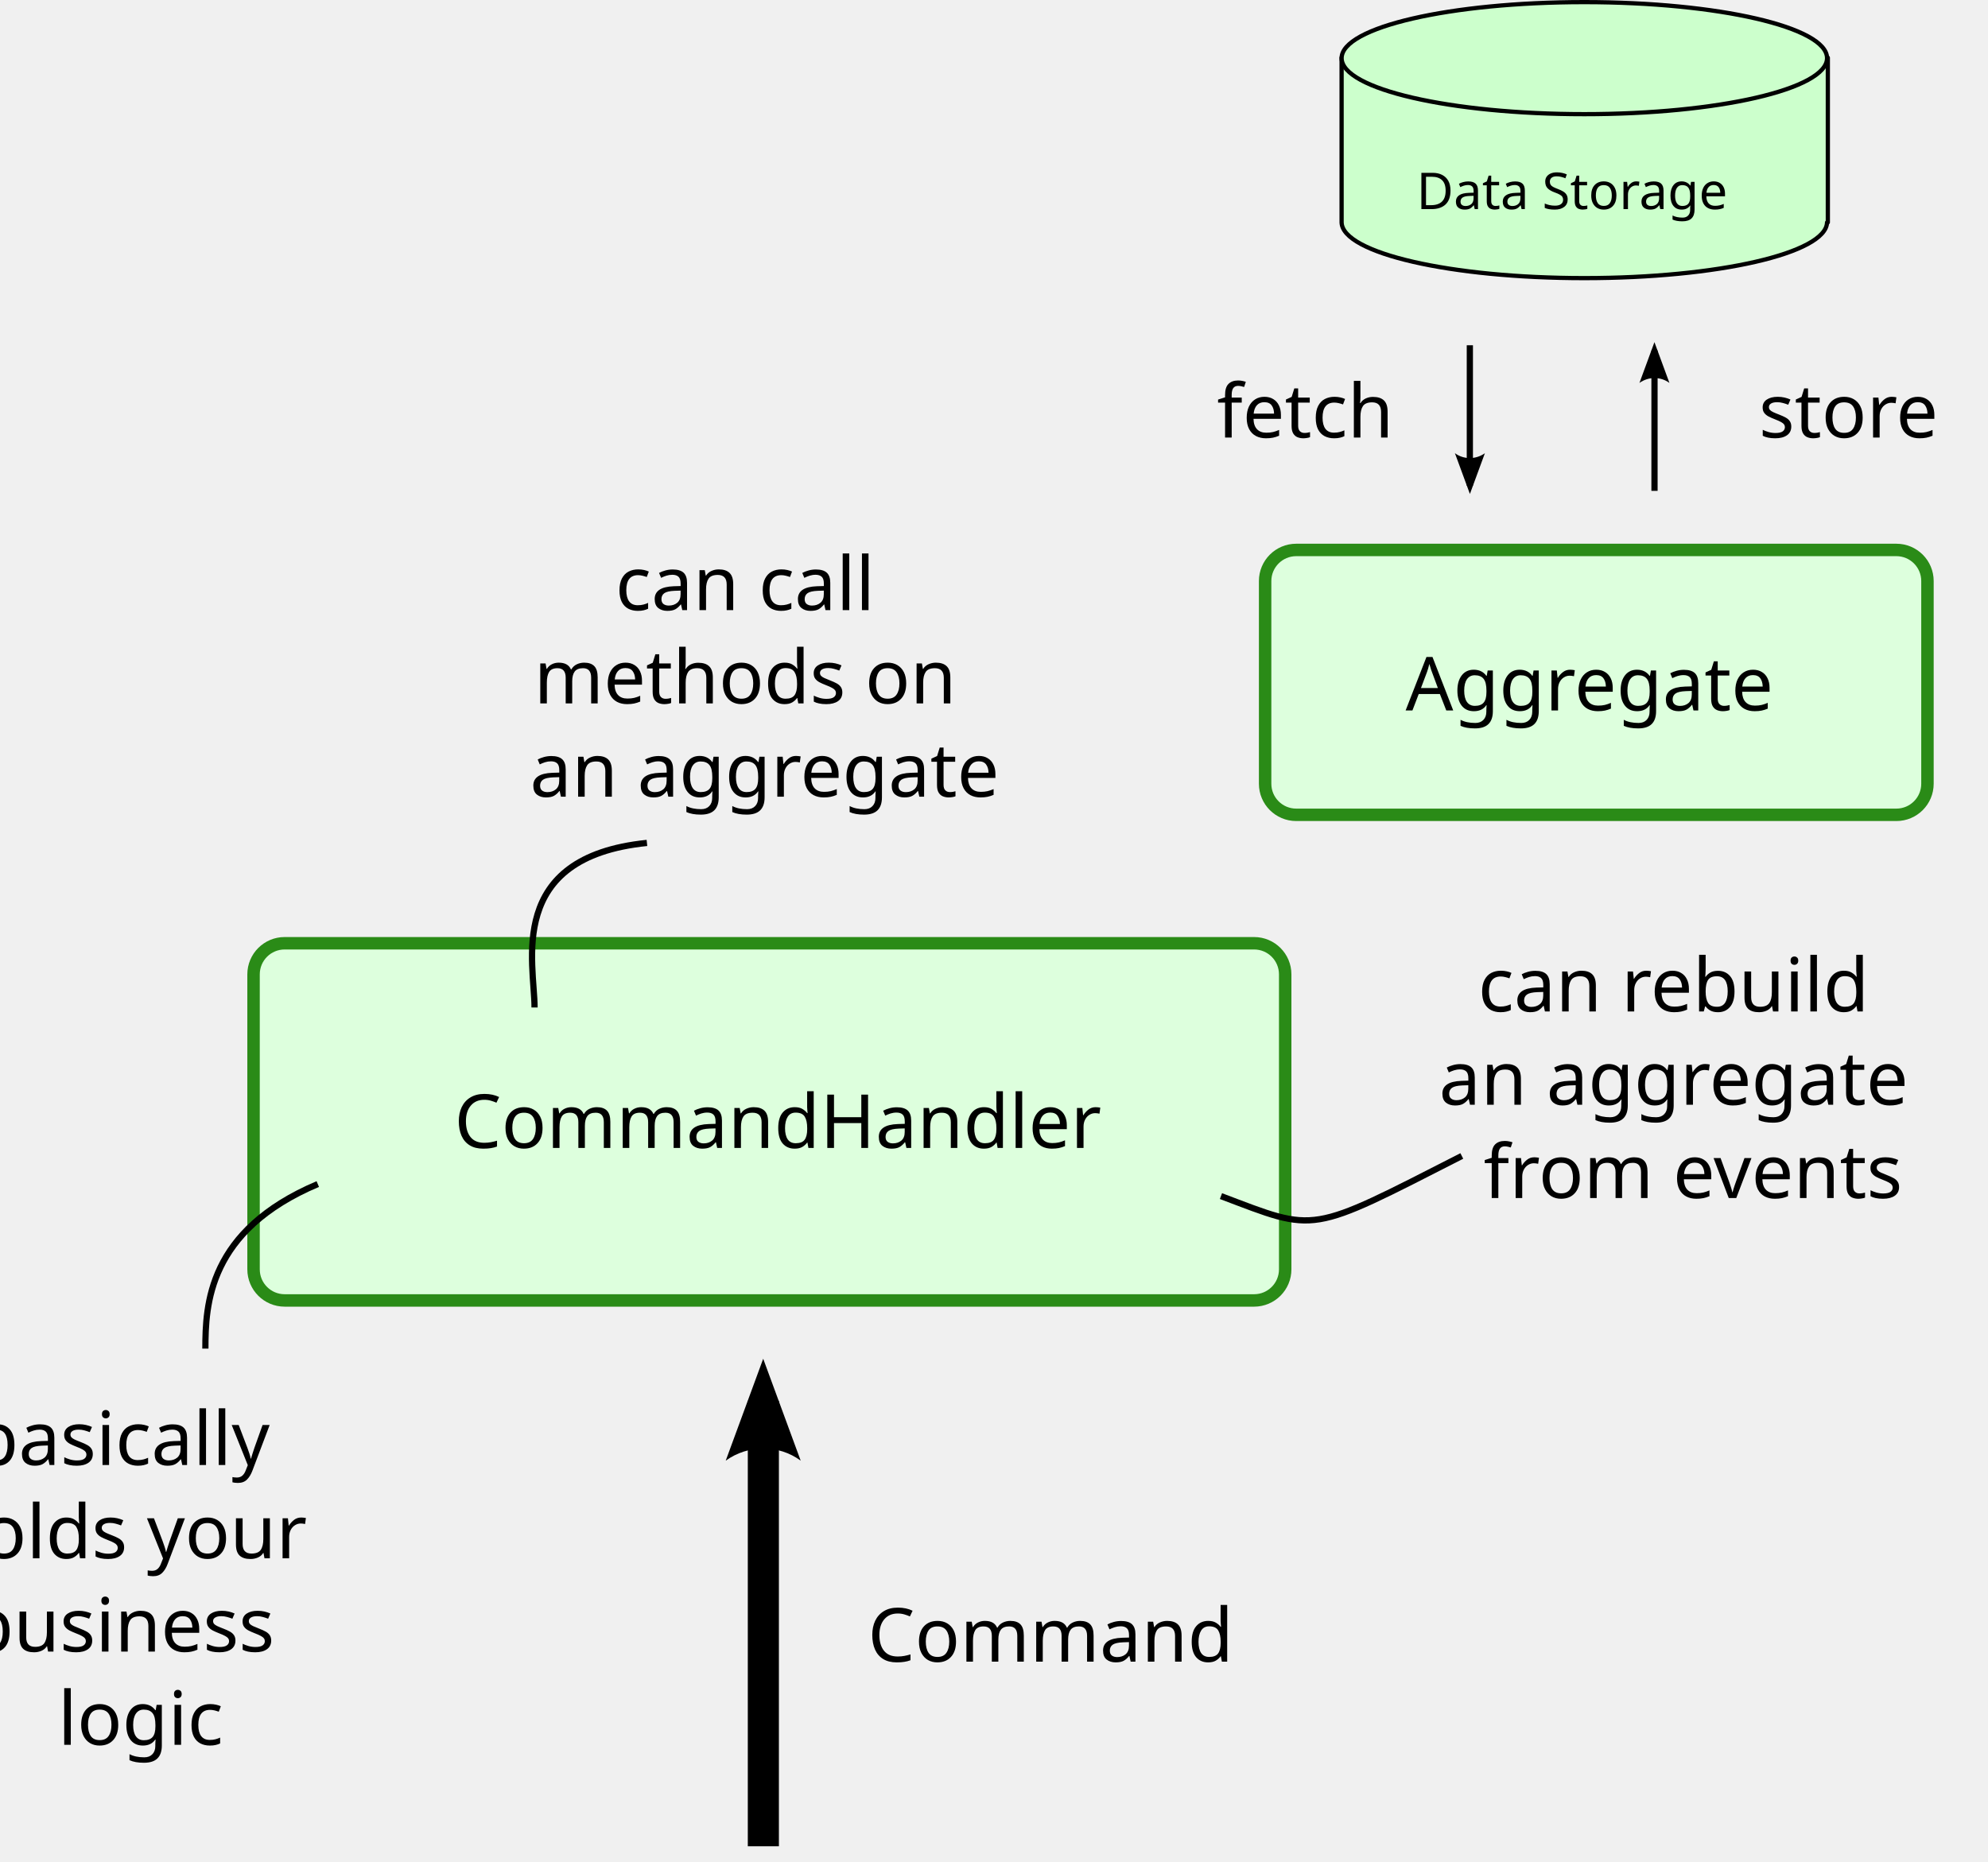
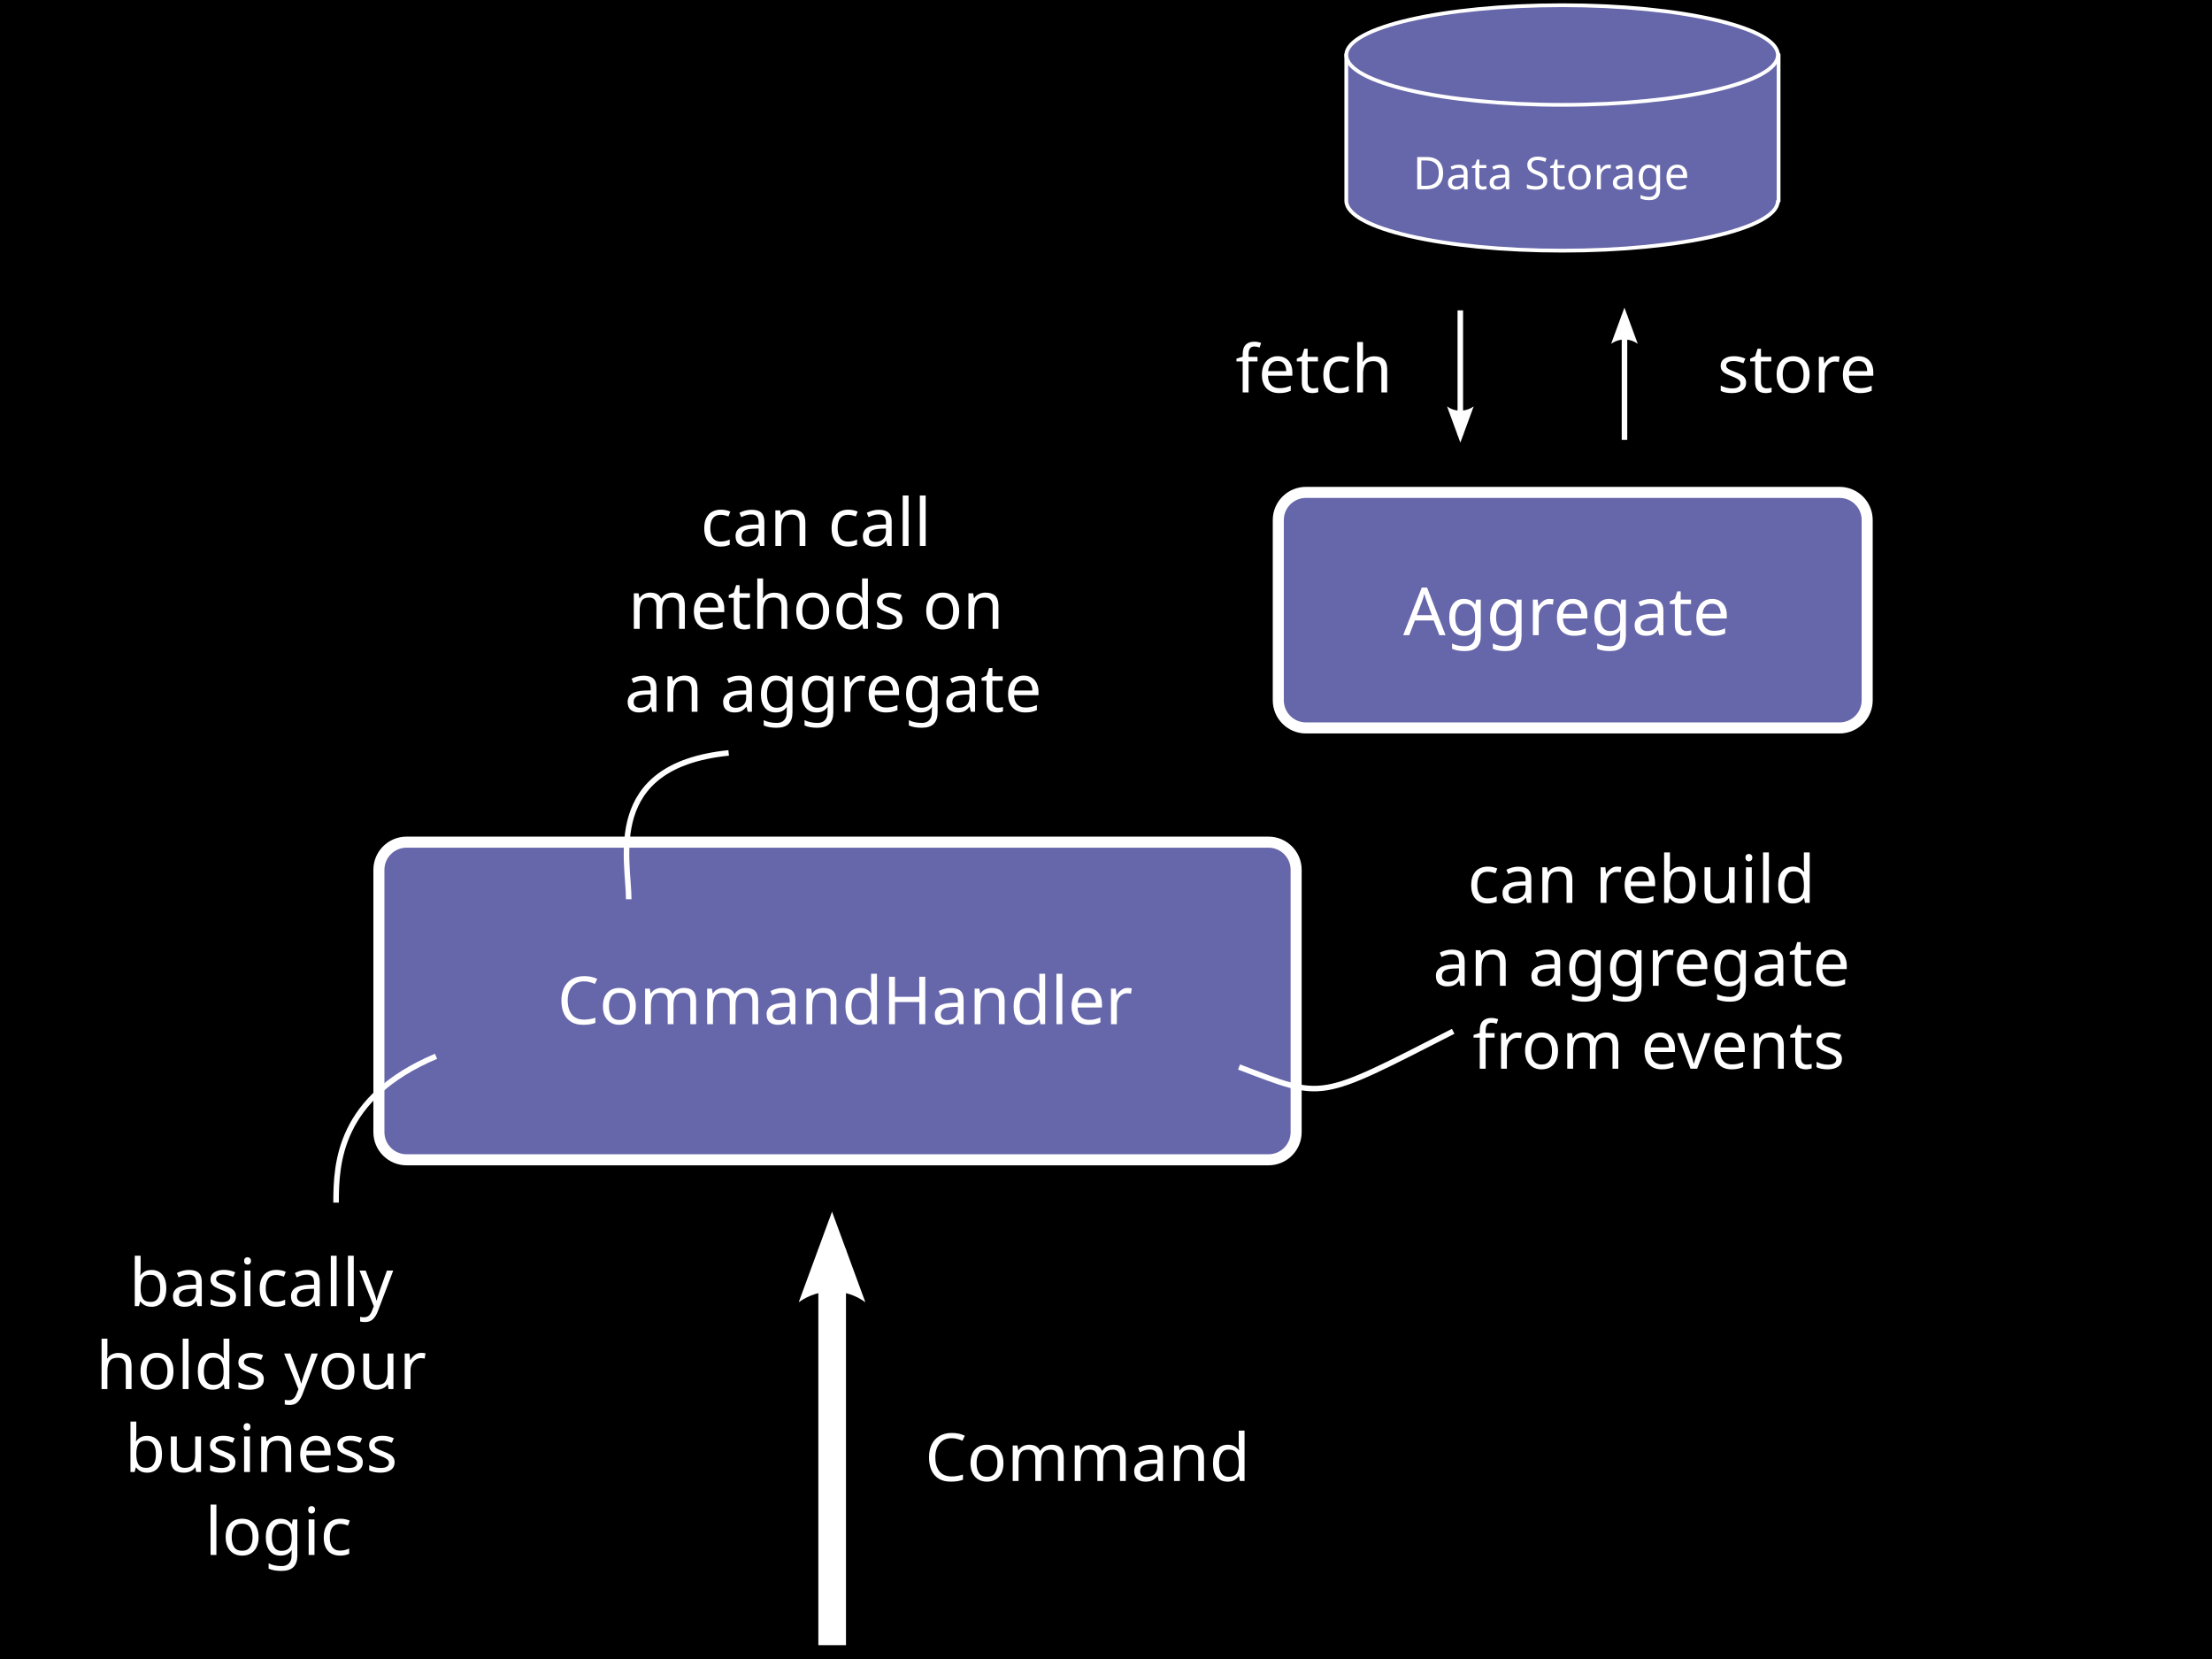
- <svg xmlns="http://www.w3.org/2000/svg" width="639.254" height="598.793" id="svg2985" version="1.1">
+ <svg xmlns="http://www.w3.org/2000/svg" width="800" height="600" id="svg2985" version="1.1">
  <defs id="defs2987">
    <marker orient="auto" refY="0" refX="0" id="Arrow2Mend" style="overflow:visible">
-       <path id="path3813" style="font-size:12px;fill-rule:evenodd;stroke-width:0.625;stroke-linejoin:round" d="M 8.719,4.034 -2.207,0.016 8.719,-4.002 c -1.745,2.372 -1.735,5.617 -6e-7,8.035 z" transform="scale(-0.6,-0.6)" />
-     </marker>
-     <marker orient="auto" refY="0" refX="0" id="Arrow2Lend" style="overflow:visible">
-       <path id="path3807" style="font-size:12px;fill-rule:evenodd;stroke-width:0.625;stroke-linejoin:round" d="M 8.719,4.034 -2.207,0.016 8.719,-4.002 c -1.745,2.372 -1.735,5.617 -6e-7,8.035 z" transform="matrix(-1.1,0,0,-1.1,-1.1,0)" />
+       <path id="path3813" style="font-size:12px;fill-rule:evenodd;stroke-width:0.625;stroke-linejoin:round;fill:#ffffff" d="M 8.719,4.034 -2.207,0.016 8.719,-4.002 c -1.745,2.372 -1.735,5.617 -6e-7,8.035 z" transform="scale(-0.6,-0.6)" />
    </marker>
    <marker orient="auto" refY="0" refX="0" id="Arrow2Send" style="overflow:visible">
-       <path id="path3819" style="font-size:12px;fill-rule:evenodd;stroke-width:0.625;stroke-linejoin:round" d="M 8.719,4.034 -2.207,0.016 8.719,-4.002 c -1.745,2.372 -1.735,5.617 -6e-7,8.035 z" transform="matrix(-0.3,0,0,-0.3,0.69,0)" />
+       <path id="path3819" style="font-size:12px;fill-rule:evenodd;stroke-width:0.625;stroke-linejoin:round;fill:#ffffff" d="M 8.719,4.034 -2.207,0.016 8.719,-4.002 c -1.745,2.372 -1.735,5.617 -6e-7,8.035 z" transform="matrix(-0.3,0,0,-0.3,0.69,0)" />
    </marker>
  </defs>
-   <g id="layer1" transform="translate(42.80839,158.9708)">
-     <rect style="fill:#ddffdd;fill-opacity:1;stroke:#2a8b17;stroke-width:4;stroke-linecap:round;stroke-linejoin:round;stroke-miterlimit:4;stroke-opacity:1;stroke-dasharray:none" id="rect2993" width="331.731" height="114.879" x="38.723" y="144.397" rx="10" ry="10" />
-     <text xml:space="preserve" style="font-size:24px;font-style:normal;font-variant:normal;font-weight:normal;font-stretch:normal;line-height:125%;letter-spacing:0px;word-spacing:0px;fill:#000000;fill-opacity:1;stroke:none;font-family:Sans;-inkscape-font-specification:Sans" x="103.262" y="210.227" id="text2995">
-       <tspan id="tspan2997" x="103.262" y="210.227">CommandHandler</tspan>
+   <g id="layer1" transform="translate(42.80839,160.1773)">
+     <rect style="fill:#000000;fill-opacity:1;stroke:#ffffff;stroke-width:1.189;stroke-linecap:round;stroke-linejoin:round;stroke-miterlimit:4;stroke-opacity:1;stroke-dasharray:none" id="rect6020" width="822.227" height="620.865" x="-10.326" y="-10.539" transform="translate(-42.80839,-160.1773)" rx="5.947" ry="5.947" />
+     <rect style="fill:#6666aa;fill-opacity:1;stroke:#ffffff;stroke-width:4;stroke-linecap:round;stroke-linejoin:round;stroke-miterlimit:4;stroke-opacity:1;stroke-dasharray:none" id="rect2993" width="331.731" height="114.879" x="94.227" y="144.397" rx="10" ry="10" />
+     <text xml:space="preserve" style="font-size:24px;font-style:normal;font-variant:normal;font-weight:normal;font-stretch:normal;line-height:125%;letter-spacing:0px;word-spacing:0px;fill:#ffffff;fill-opacity:1;stroke:none;font-family:Sans;-inkscape-font-specification:Sans" x="158.766" y="210.227" id="text2995">
+       <tspan id="tspan2997" x="158.766" y="210.227">CommandHandler</tspan>
    </text>
-     <text xml:space="preserve" style="font-size:24px;font-style:normal;font-weight:normal;text-align:center;line-height:125%;letter-spacing:0px;word-spacing:0px;text-anchor:middle;fill:#000000;fill-opacity:1;stroke:none;font-family:Sans" x="517.192" y="166.34" id="text2999">
-       <tspan x="517.192" y="166.34" id="tspan3003">can rebuild</tspan>
-       <tspan x="517.192" y="196.34" id="tspan4237">an aggregate</tspan>
-       <tspan x="517.192" y="226.34" id="tspan4239">from events</tspan>
+     <text xml:space="preserve" style="font-size:24px;font-style:normal;font-weight:normal;text-align:center;line-height:125%;letter-spacing:0px;word-spacing:0px;text-anchor:middle;fill:#ffffff;fill-opacity:1;stroke:none;font-family:Sans" x="572.695" y="166.34" id="text2999">
+       <tspan x="572.695" y="166.34" id="tspan3003">can rebuild</tspan>
+       <tspan x="572.695" y="196.34" id="tspan4237">an aggregate</tspan>
+       <tspan x="572.695" y="226.34" id="tspan4239">from events</tspan>
    </text>
-     <text xml:space="preserve" style="font-size:24px;font-style:normal;font-weight:normal;text-align:center;line-height:125%;letter-spacing:0px;word-spacing:0px;text-anchor:middle;fill:#000000;fill-opacity:1;stroke:none;font-family:Sans" x="218.635" y="37.262" id="text3005">
-       <tspan id="tspan3007" x="218.635" y="37.262">can call</tspan>
-       <tspan x="218.635" y="67.262" id="tspan3009">methods on</tspan>
-       <tspan x="218.635" y="97.262" id="tspan3011">an aggregate</tspan>
+     <text xml:space="preserve" style="font-size:24px;font-style:normal;font-weight:normal;text-align:center;line-height:125%;letter-spacing:0px;word-spacing:0px;text-anchor:middle;fill:#ffffff;fill-opacity:1;stroke:none;font-family:Sans" x="274.138" y="37.262" id="text3005">
+       <tspan id="tspan3007" x="274.138" y="37.262">can call</tspan>
+       <tspan x="274.138" y="67.262" id="tspan3009">methods on</tspan>
+       <tspan x="274.138" y="97.262" id="tspan3011">an aggregate</tspan>
    </text>
-     <path style="fill:none;stroke:#000000;stroke-width:10;stroke-linecap:butt;stroke-linejoin:miter;stroke-miterlimit:4;stroke-opacity:1;stroke-dasharray:none;marker-end:url(#Arrow2Send)" d="m 202.652,434.823 0,-143.277" id="path3013" />
-     <text id="text4227" y="375.447" x="236.213" style="font-size:24px;font-style:normal;font-variant:normal;font-weight:normal;font-stretch:normal;line-height:125%;letter-spacing:0px;word-spacing:0px;fill:#000000;fill-opacity:1;stroke:none;font-family:Sans;-inkscape-font-specification:Sans" xml:space="preserve">
-       <tspan y="375.447" x="236.213" id="tspan4229">Command</tspan>
+     <path style="fill:none;stroke:#ffffff;stroke-width:10;stroke-linecap:butt;stroke-linejoin:miter;stroke-miterlimit:4;stroke-opacity:1;stroke-dasharray:none;marker-end:url(#Arrow2Send)" d="m 258.156,434.823 0,-143.277" id="path3013" />
+     <text id="text4227" y="375.447" x="291.716" style="font-size:24px;font-style:normal;font-variant:normal;font-weight:normal;font-stretch:normal;line-height:125%;letter-spacing:0px;word-spacing:0px;fill:#ffffff;fill-opacity:1;stroke:none;font-family:Sans;-inkscape-font-specification:Sans" xml:space="preserve">
+       <tspan y="375.447" x="291.716" id="tspan4229">Command</tspan>
    </text>
-     <path style="fill:none;stroke:#000000;stroke-width:2;stroke-linecap:butt;stroke-linejoin:miter;stroke-miterlimit:4;stroke-opacity:1;stroke-dasharray:none" d="m 165.22,112.128 c -45.623,4.621 -36.12,38.836 -36.142,52.922" id="path4231" />
-     <path id="path4233" d="m 427.248,212.809 c -49.496,25.274 -46.446,24.638 -77.447,12.908" style="fill:none;stroke:#000000;stroke-width:2;stroke-linecap:butt;stroke-linejoin:miter;stroke-miterlimit:4;stroke-opacity:1;stroke-dasharray:none" />
-     <rect ry="10" rx="10" y="17.901" x="364" height="85.191" width="212.979" id="rect4241" style="fill:#ddffdd;fill-opacity:1;stroke:#2a8b17;stroke-width:4;stroke-linecap:round;stroke-linejoin:round;stroke-miterlimit:4;stroke-opacity:1;stroke-dasharray:none" />
-     <text id="text4243" y="69.532" x="409.177" style="font-size:24px;font-style:normal;font-variant:normal;font-weight:normal;font-stretch:normal;line-height:125%;letter-spacing:0px;word-spacing:0px;fill:#000000;fill-opacity:1;stroke:none;font-family:Sans;-inkscape-font-specification:Sans" xml:space="preserve">
-       <tspan y="69.532" x="409.177" id="tspan4245">Aggregate</tspan>
+     <path style="fill:none;stroke:#ffffff;stroke-width:2;stroke-linecap:butt;stroke-linejoin:miter;stroke-miterlimit:4;stroke-opacity:1;stroke-dasharray:none" d="m 220.723,112.128 c -45.623,4.621 -36.12,38.836 -36.142,52.922" id="path4231" />
+     <path id="path4233" d="m 482.752,212.809 c -49.496,25.274 -46.446,24.638 -77.447,12.908" style="fill:none;stroke:#ffffff;stroke-width:2;stroke-linecap:butt;stroke-linejoin:miter;stroke-miterlimit:4;stroke-opacity:1;stroke-dasharray:none" />
+     <rect ry="10" rx="10" y="17.901" x="419.504" height="85.191" width="212.979" id="rect4241" style="fill:#6666aa;fill-opacity:1;stroke:#ffffff;stroke-width:4;stroke-linecap:round;stroke-linejoin:round;stroke-miterlimit:4;stroke-opacity:1;stroke-dasharray:none" />
+     <text id="text4243" y="69.532" x="464.681" style="font-size:24px;font-style:normal;font-variant:normal;font-weight:normal;font-stretch:normal;line-height:125%;letter-spacing:0px;word-spacing:0px;fill:#ffffff;fill-opacity:1;stroke:none;font-family:Sans;-inkscape-font-specification:Sans" xml:space="preserve">
+       <tspan y="69.532" x="464.681" id="tspan4245">Aggregate</tspan>
    </text>
-     <path id="path4294" d="m 388.592,-140.422 0,52.876 0,0.106 c 0.245,9.902 35.095,17.916 78.048,17.916 42.952,0 77.801,-8.014 78.048,-17.916 l 0.255,0 0,-52.982 -156.351,0 z" style="fill:#ccffcc;fill-opacity:1;stroke:#000000;stroke-width:1.362;stroke-linecap:round;stroke-linejoin:round;stroke-miterlimit:4;stroke-opacity:1;stroke-dasharray:none" />
-     <path transform="matrix(0.6808967,0,0,0.6808967,248.2419,142.4057)" d="m 435.383,-415.156 c 0,14.614 -51.319,26.461 -114.624,26.461 -63.305,0 -114.624,-11.847 -114.624,-26.461 0,-14.614 51.319,-26.461 114.624,-26.461 63.305,0 114.624,11.847 114.624,26.461 z" id="path4296" style="fill:#ccffcc;fill-opacity:1;stroke:#000000;stroke-width:2;stroke-linecap:round;stroke-linejoin:round;stroke-miterlimit:4;stroke-opacity:1;stroke-dasharray:none" />
-     <text xml:space="preserve" style="font-size:16.342px;font-style:normal;font-weight:normal;line-height:125%;letter-spacing:0px;word-spacing:0px;fill:#000000;fill-opacity:1;stroke:none;font-family:Sans" x="412.671" y="-91.712" id="text4298">
-       <tspan id="tspan4300" x="412.671" y="-91.712">Data Storage</tspan>
+     <path id="path4294" d="m 444.095,-140.422 0,52.876 0,0.106 c 0.245,9.902 35.095,17.916 78.048,17.916 42.952,0 77.801,-8.014 78.048,-17.916 l 0.255,0 0,-52.982 -156.351,0 z" style="fill:#6666aa;fill-opacity:1;stroke:#ffffff;stroke-width:1.362;stroke-linecap:round;stroke-linejoin:round;stroke-miterlimit:4;stroke-opacity:1;stroke-dasharray:none" />
+     <path transform="matrix(0.6808967,0,0,0.6808967,303.7455,142.4057)" d="m 435.383,-415.156 a 114.624,26.461 0 1 1 -229.248,0 114.624,26.461 0 1 1 229.248,0 z" id="path4296" style="fill:#6666aa;fill-opacity:1;stroke:#ffffff;stroke-width:2;stroke-linecap:round;stroke-linejoin:round;stroke-miterlimit:4;stroke-opacity:1;stroke-dasharray:none" />
+     <text xml:space="preserve" style="font-size:16.342px;font-style:normal;font-weight:normal;line-height:125%;letter-spacing:0px;word-spacing:0px;fill:#ffffff;fill-opacity:1;stroke:none;font-family:Sans" x="468.175" y="-91.712" id="text4298">
+       <tspan id="tspan4300" x="468.175" y="-91.712">Data Storage</tspan>
    </text>
-     <path style="fill:none;stroke:#000000;stroke-width:2;stroke-linecap:butt;stroke-linejoin:miter;stroke-miterlimit:4;stroke-opacity:1;stroke-dasharray:none;marker-end:url(#Arrow2Mend)" d="m 429.83,-47.929 0,45.177" id="path4329" />
-     <path id="path4887" d="m 489.206,-1.103 0,-45.177" style="fill:none;stroke:#000000;stroke-width:2;stroke-linecap:butt;stroke-linejoin:miter;stroke-miterlimit:4;stroke-opacity:1;stroke-dasharray:none;marker-end:url(#Arrow2Mend)" />
-     <text xml:space="preserve" style="font-size:24px;font-style:normal;font-weight:normal;line-height:125%;letter-spacing:0px;word-spacing:0px;fill:#000000;fill-opacity:1;stroke:none;font-family:Sans" x="348.511" y="-18.241" id="text4889">
-       <tspan id="tspan4891" x="348.511" y="-18.241">fetch</tspan>
+     <path style="fill:none;stroke:#ffffff;stroke-width:2;stroke-linecap:butt;stroke-linejoin:miter;stroke-miterlimit:4;stroke-opacity:1;stroke-dasharray:none;marker-end:url(#Arrow2Mend)" d="m 485.333,-47.929 0,45.177" id="path4329" />
+     <path id="path4887" d="m 544.709,-1.103 0,-45.177" style="fill:none;stroke:#ffffff;stroke-width:2;stroke-linecap:butt;stroke-linejoin:miter;stroke-miterlimit:4;stroke-opacity:1;stroke-dasharray:none;marker-end:url(#Arrow2Mend)" />
+     <text xml:space="preserve" style="font-size:24px;font-style:normal;font-weight:normal;line-height:125%;letter-spacing:0px;word-spacing:0px;fill:#ffffff;fill-opacity:1;stroke:none;font-family:Sans" x="404.014" y="-18.241" id="text4889">
+       <tspan id="tspan4891" x="404.014" y="-18.241">fetch</tspan>
    </text>
-     <text xml:space="preserve" style="font-size:24px;font-style:normal;font-weight:normal;line-height:125%;letter-spacing:0px;word-spacing:0px;fill:#000000;fill-opacity:1;stroke:none;font-family:Sans" x="522.766" y="-18.241" id="text4893">
-       <tspan id="tspan4895" x="522.766" y="-18.241">store</tspan>
+     <text xml:space="preserve" style="font-size:24px;font-style:normal;font-weight:normal;line-height:125%;letter-spacing:0px;word-spacing:0px;fill:#ffffff;fill-opacity:1;stroke:none;font-family:Sans" x="578.269" y="-18.241" id="text4893">
+       <tspan id="tspan4895" x="578.269" y="-18.241">store</tspan>
    </text>
-     <path id="path4897" d="m 59.376,221.844 c -35.297,14.948 -36.12,38.836 -36.142,52.922" style="fill:none;stroke:#000000;stroke-width:2;stroke-linecap:butt;stroke-linejoin:miter;stroke-miterlimit:4;stroke-opacity:1;stroke-dasharray:none" />
-     <text id="text4899" y="312.199" x="17.988" style="font-size:24px;font-style:normal;font-weight:normal;text-align:center;line-height:125%;letter-spacing:0px;word-spacing:0px;text-anchor:middle;fill:#000000;fill-opacity:1;stroke:none;font-family:Sans" xml:space="preserve">
-       <tspan id="tspan4905" y="312.199" x="17.988">basically</tspan>
-       <tspan y="342.199" x="17.988" id="tspan4912">holds your</tspan>
-       <tspan y="372.199" x="17.988" id="tspan4914">business</tspan>
-       <tspan y="402.199" x="17.988" id="tspan4916">logic</tspan>
+     <path id="path4897" d="M 114.879,221.844 C 79.582,236.792 78.759,260.68 78.738,274.766" style="fill:none;stroke:#ffffff;stroke-width:2;stroke-linecap:butt;stroke-linejoin:miter;stroke-miterlimit:4;stroke-opacity:1;stroke-dasharray:none" />
+     <text id="text4899" y="312.199" x="73.492" style="font-size:24px;font-style:normal;font-weight:normal;text-align:center;line-height:125%;letter-spacing:0px;word-spacing:0px;text-anchor:middle;fill:#ffffff;fill-opacity:1;stroke:none;font-family:Sans" xml:space="preserve">
+       <tspan id="tspan4905" y="312.199" x="73.492">basically</tspan>
+       <tspan y="342.199" x="73.492" id="tspan4912">holds your</tspan>
+       <tspan y="372.199" x="73.492" id="tspan4914">business</tspan>
+       <tspan y="402.199" x="73.492" id="tspan4916">logic</tspan>
    </text>
  </g>
</svg>
